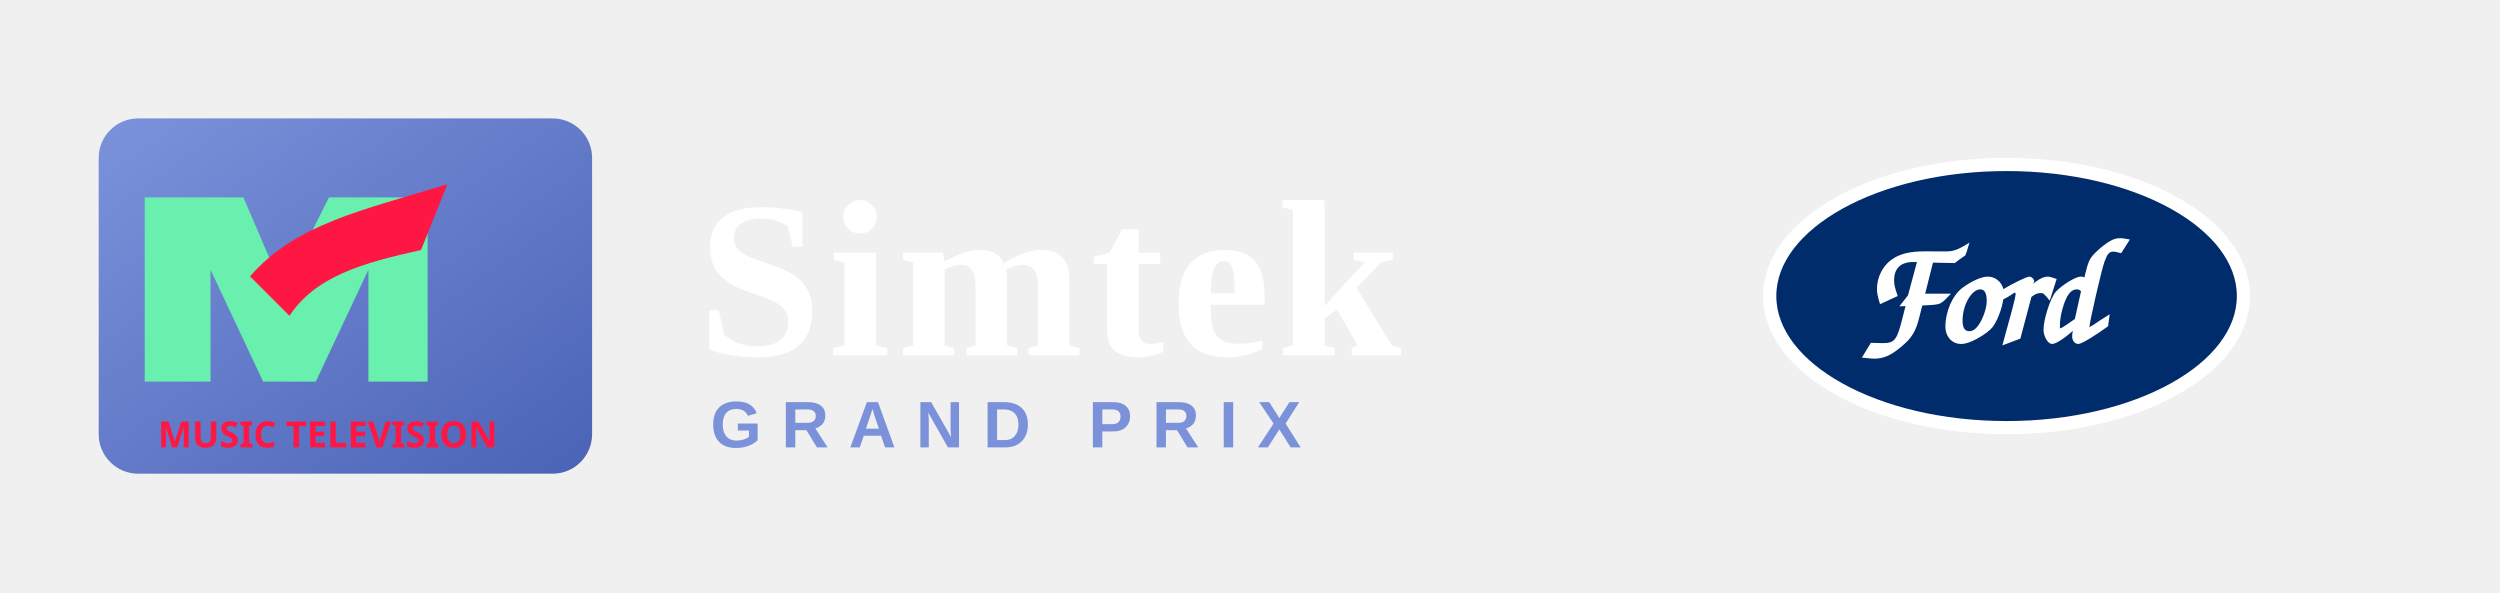
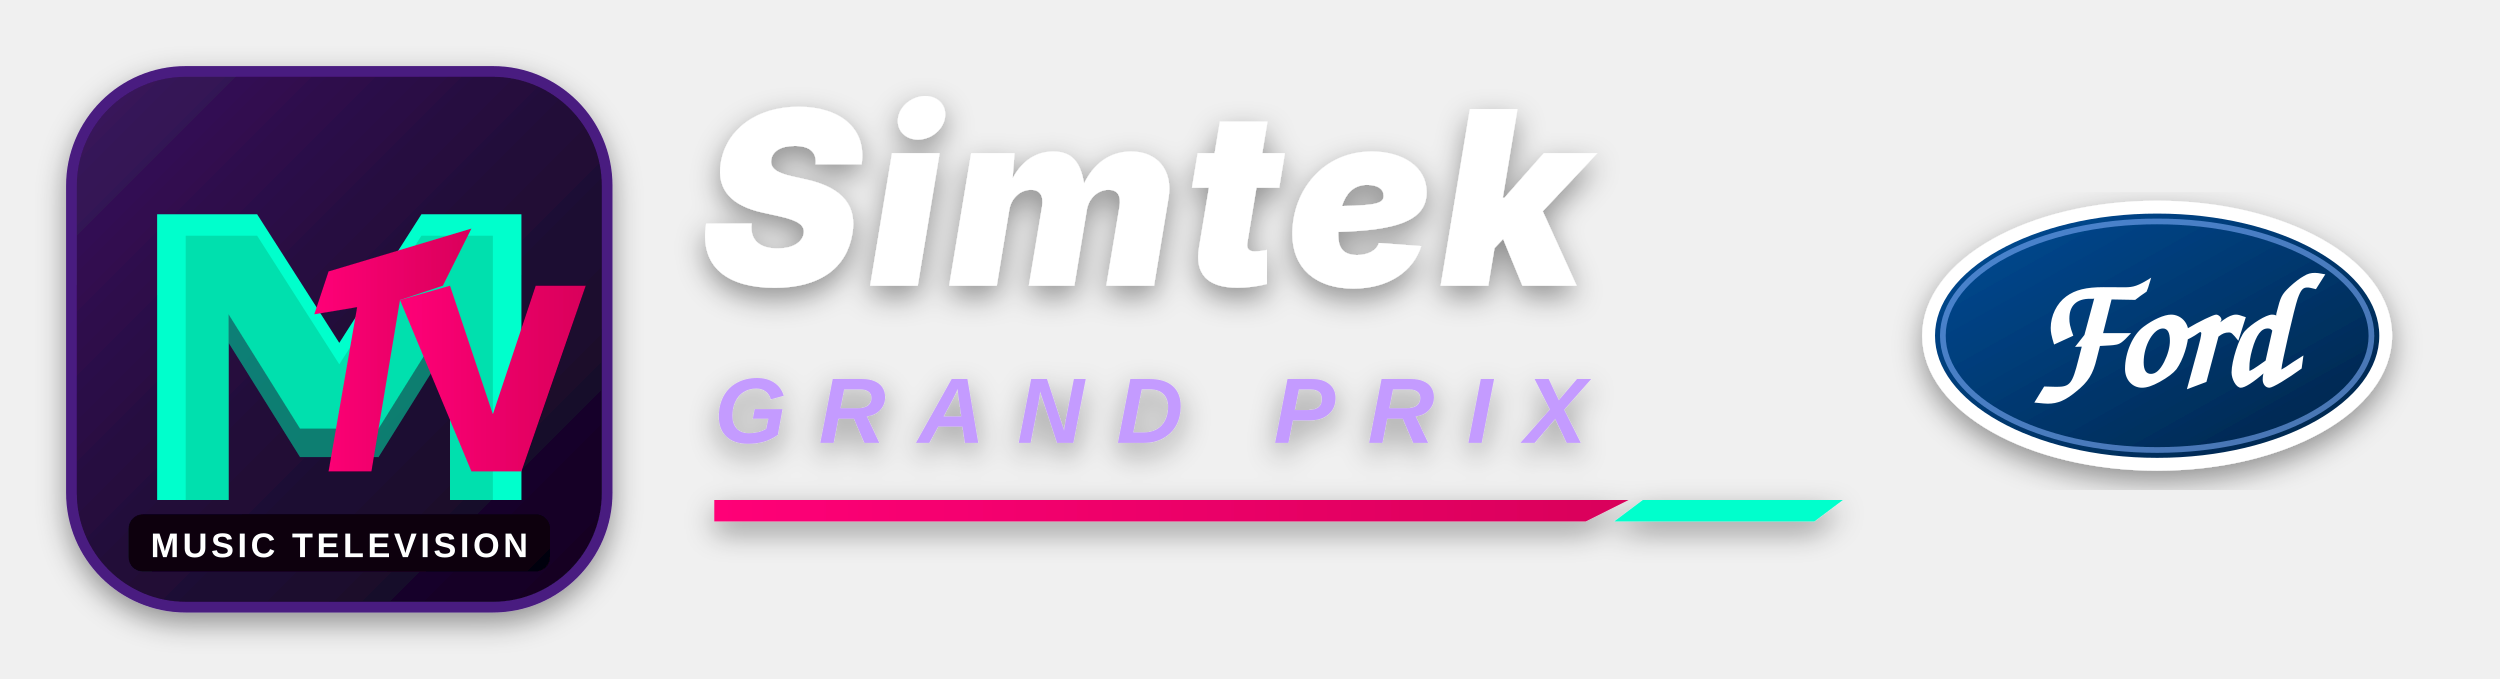
- <svg xmlns="http://www.w3.org/2000/svg" viewBox="0 0 380 90">
+ <svg xmlns="http://www.w3.org/2000/svg" viewBox="0 0 350 95" width="100%" height="100%">
  <defs>
-     <linearGradient id="mtvBg" x1="0%" y1="0%" x2="100%" y2="100%">
-       <stop offset="0%" stop-color="#7B92DB" />
-       <stop offset="100%" stop-color="#4B63B6" />
+     <linearGradient id="mtvViolet" x1="0%" y1="0%" x2="100%" y2="100%">
+       <stop offset="0%" stop-color="#3B1560" />
+       <stop offset="50%" stop-color="#220A38" />
+       <stop offset="100%" stop-color="#120420" />
    </linearGradient>
+     <linearGradient id="neonPink" x1="0%" y1="0%" x2="100%" y2="0%">
+       <stop offset="0%" stop-color="#FF0077" />
+       <stop offset="100%" stop-color="#D9005A" />
+     </linearGradient>
+     <linearGradient id="fordBlue" x1="0%" y1="0%" x2="100%" y2="100%">
+       <stop offset="0%" stop-color="#004D99" />
+       <stop offset="100%" stop-color="#002244" />
+     </linearGradient>
+     <filter id="simtekShadow" x="-10%" y="-10%" width="120%" height="120%">
+       <feDropShadow dx="0" dy="1.5" stdDeviation="2" flood-color="#000000" flood-opacity="0.4" />
+     </filter>
  </defs>
-   <g transform="translate(10, 10)">
-     <rect x="5" y="8" width="75" height="54" rx="6" fill="url(#mtvBg)" />
-     <path d="M12 48 L12 20 L27 20 L33 34 L40 20 L55 20 L55 48 L46 48 L46 31 L38 48 L30 48 L22 31 L22 48 Z" fill="#69F0AE" />
-     <path d="M28 32 C35 24 45 22 58 18 L54 28 C45 30 38 32 34 38 Z" fill="#FF1744" />
-     <text x="14" y="58" font-family="'Arial Black', sans-serif" font-size="5.5" font-weight="900" fill="#FF1744">MUSIC TELEVISION</text>
-     <text x="96" y="44" font-family="'Times New Roman', Times, serif" font-weight="bold" font-size="34" fill="#FFFFFF" letter-spacing="1">Simtek</text>
-     <text x="98" y="58" font-family="'Helvetica Neue', Arial, sans-serif" font-weight="700" font-size="10" fill="#7B92DB" letter-spacing="3">GRAND PRIX</text>
-     <ellipse cx="295" cy="35" rx="36" ry="20" fill="#002C6C" stroke="#FFFFFF" stroke-width="2" />
-     <text x="272" y="42" font-family="'Brush Script MT', cursive, serif" font-weight="bold" font-size="22" fill="#FFFFFF" font-style="italic">Ford</text>
+   <g transform="translate(10, 10)" filter="url(#simtekShadow)">
+     <rect x="0" y="0" width="75" height="75" rx="16" fill="url(#mtvViolet)" stroke="#4A1C80" stroke-width="1.5" />
+     <path d="M 12 60 L 12 20 L 26 20 L 37.5 38 L 49 20 L 63 20 L 63 60 L 53 60 L 53 34 L 43 50 L 32 50 L 22 34 L 22 60 Z" fill="#00FFCC" />
+     <path d="M 16 60 L 16 23 L 26 23 L 37.5 41 L 49 23 L 59 23 L 59 60 L 53 60 L 53 38 L 43 54 L 32 54 L 22 38 L 22 60 Z" fill="#00CC99" opacity="0.6" />
+     <path d="M 36 28 L 56 22 L 52 30 L 46 32 L 42 56 L 36 56 L 40 33 L 34 34 Z" fill="url(#neonPink)" />
+     <path d="M 46 32 L 53 30 L 59 48 L 65 30 L 72 30 L 63 56 L 56 56 Z" fill="url(#neonPink)" />
+     <rect x="8" y="62" width="59" height="8" rx="2" fill="#000000" opacity="0.7" />
+     <text x="37.5" y="68" font-family="'Helvetica Neue', Arial, sans-serif" font-size="4.8" font-weight="900" fill="#FFFFFF" text-anchor="middle" letter-spacing="0.5">MUSIC TELEVISION</text>
+   </g>
+   <g transform="translate(98, 2)" filter="url(#simtekShadow)">
+     <text x="0" y="38" font-family="'Titillium Web', system-ui, -apple-system, 'Segoe UI', Arial Black, sans-serif" font-size="34" font-weight="900" font-style="italic" fill="#FFFFFF" letter-spacing="1">Simtek</text>
+     <text x="2" y="60" font-family="'Titillium Web', system-ui, -apple-system, 'Segoe UI', Arial, sans-serif" font-size="13" font-weight="800" font-style="italic" fill="#C49BFF" letter-spacing="4.5">GRAND PRIX</text>
+     <path d="M 2 68 L 130 68 L 124 71 L 2 71 Z" fill="url(#neonPink)" />
+     <path d="M 132 68 L 160 68 L 156 71 L 128 71 Z" fill="#00FFCC" />
+   </g>
+   <g transform="translate(270, 20)" filter="url(#simtekShadow)">
+     <ellipse cx="32" cy="27" rx="32" ry="18" fill="url(#fordBlue)" stroke="#FFFFFF" stroke-width="1.8" />
+     <ellipse cx="32" cy="27" rx="30" ry="16" fill="none" stroke="#7BAAF7" stroke-width="0.8" opacity="0.6" />
+     <text x="32" y="34" font-family="'Brush Script MT', 'Lucida Calligraphy', cursive, serif" font-size="22" font-weight="bold" font-style="italic" fill="#FFFFFF" text-anchor="middle">Ford</text>
  </g>
</svg>
